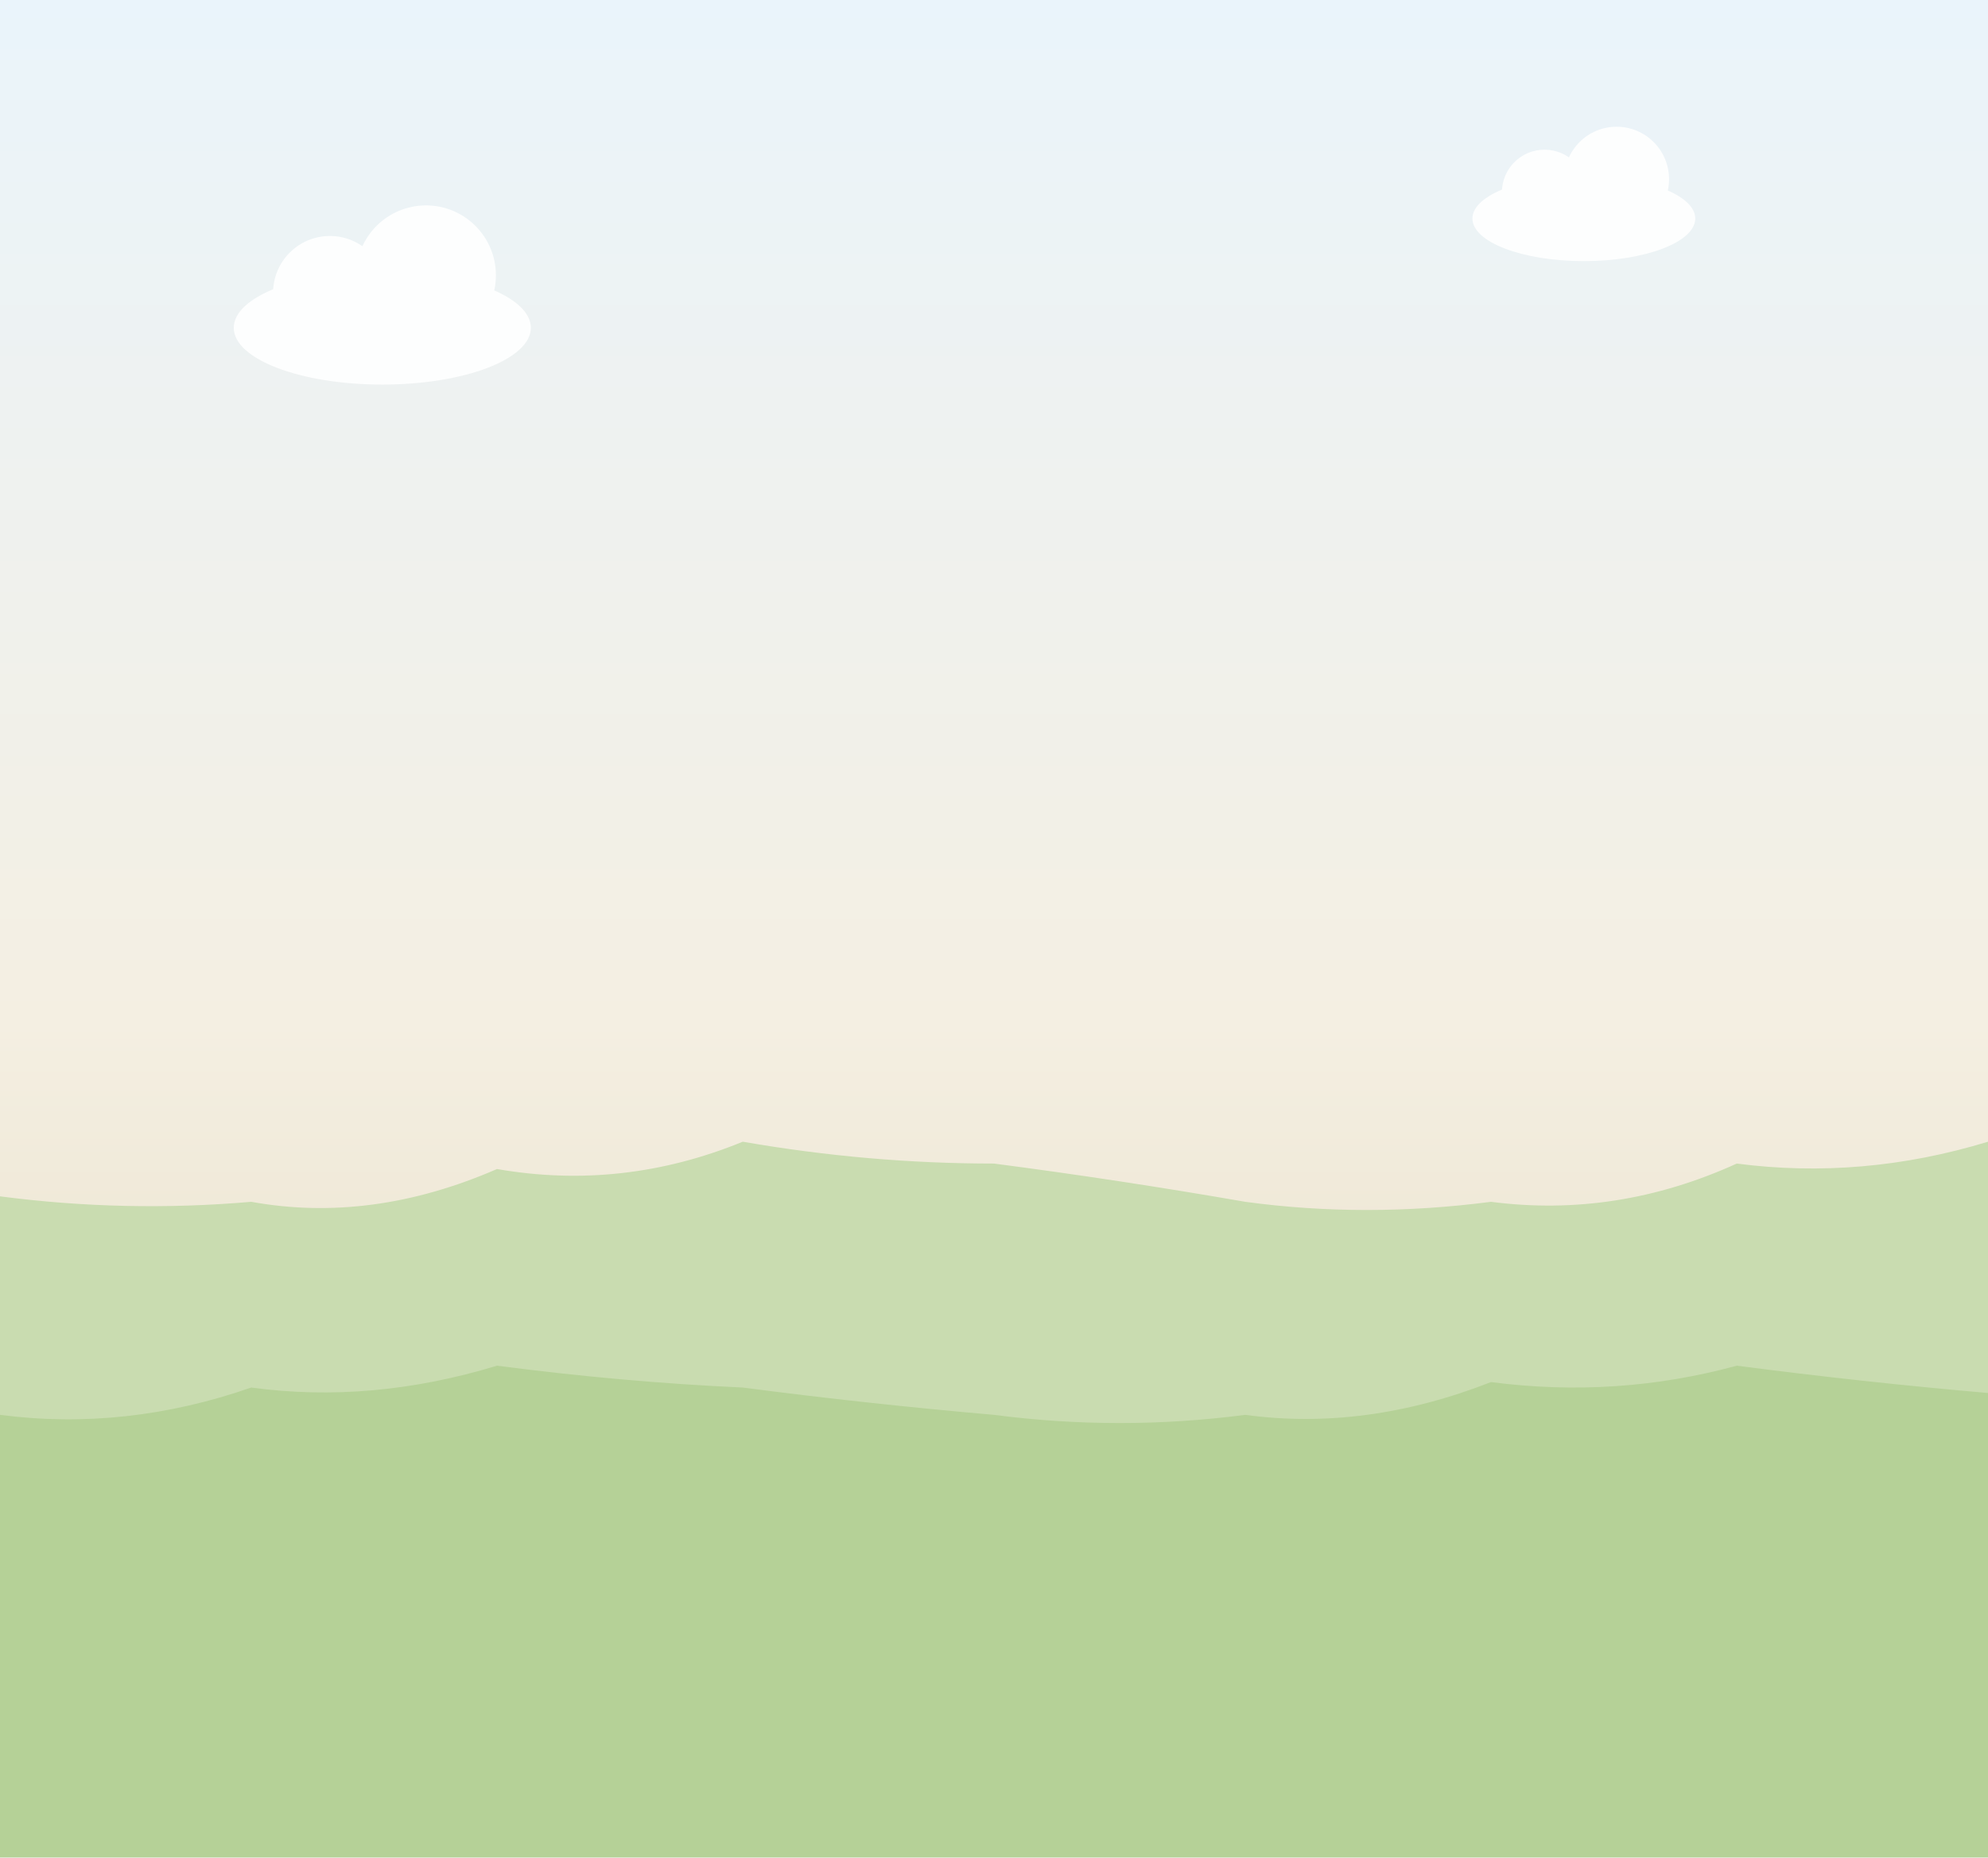
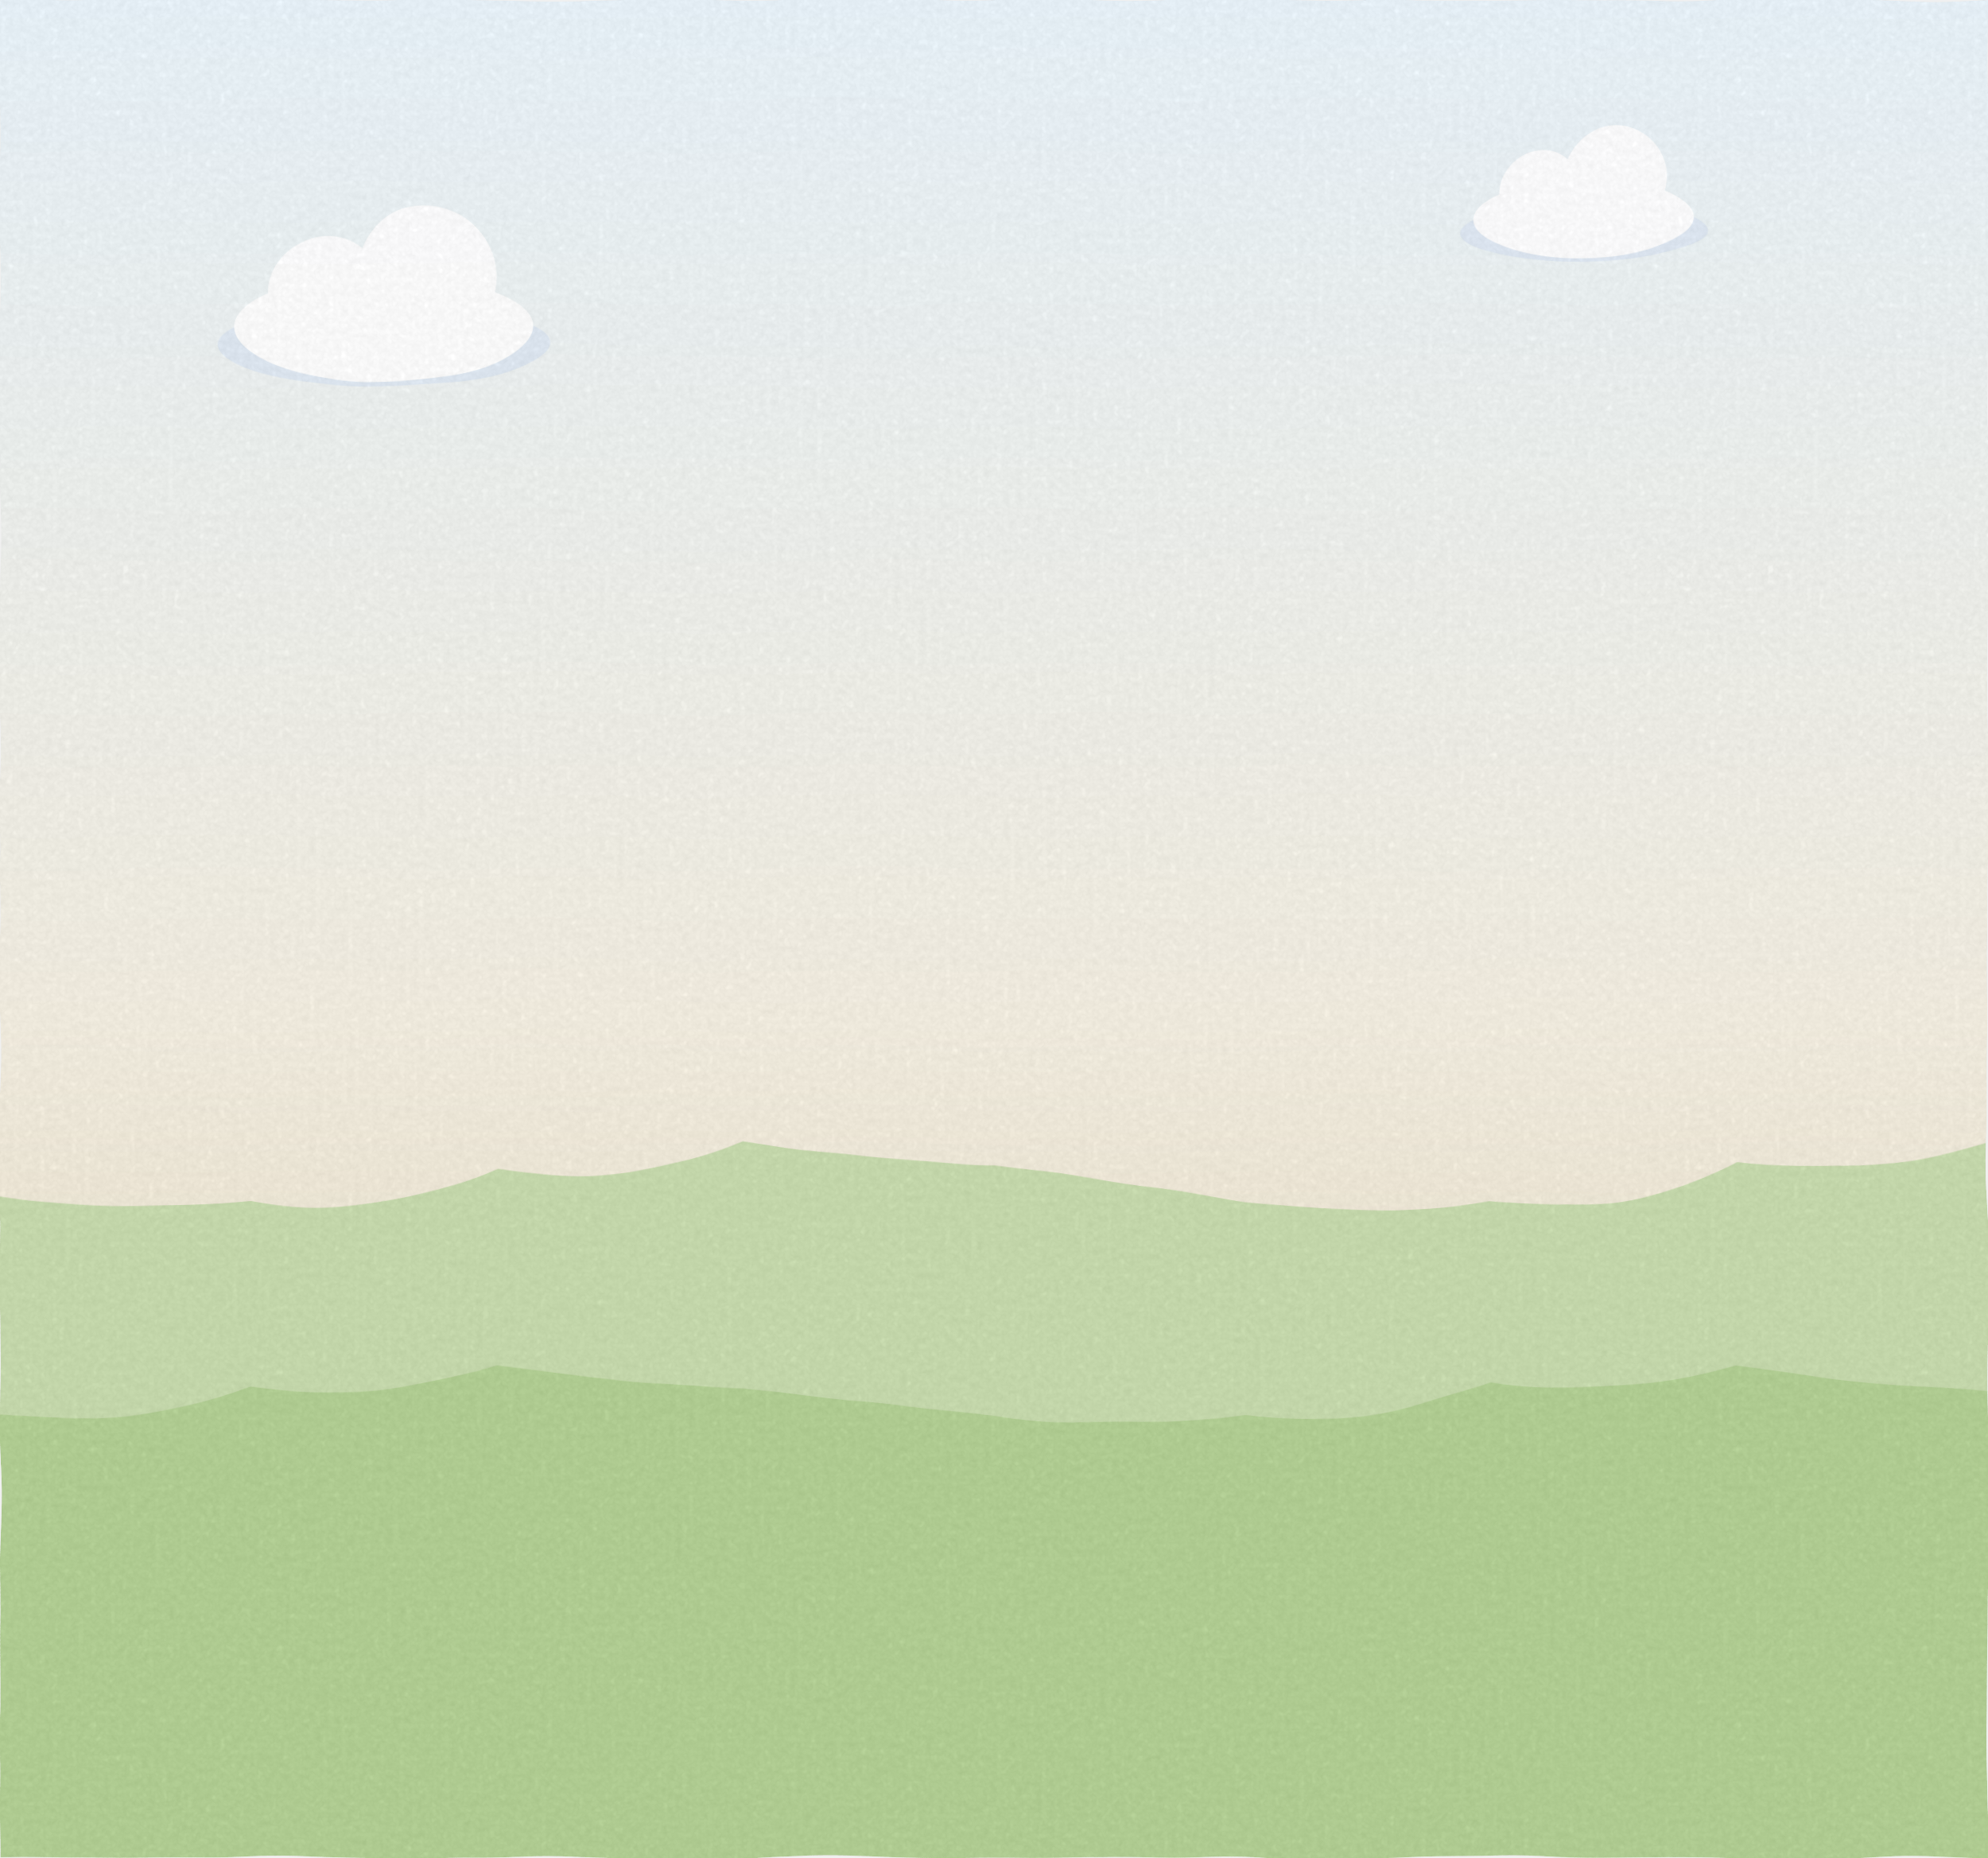
<svg xmlns="http://www.w3.org/2000/svg" viewBox="0 0 364 340" width="364" height="340">
  <defs>
-     <linearGradient id="g" x1="0" y1="0" x2="0" y2="1">
+     <filter id="paint" x="-2%" y="-2%" width="104%" height="104%" color-interpolation-filters="sRGB">
+       <feTurbulence type="fractalNoise" baseFrequency="0.035" numOctaves="2" seed="7" result="warp" />
+       <feDisplacementMap in="SourceGraphic" in2="warp" scale="1.6" xChannelSelector="R" yChannelSelector="G" result="wobbly" />
+       <feTurbulence type="fractalNoise" baseFrequency="0.85" numOctaves="2" seed="3" result="noise" />
+       <feColorMatrix in="noise" type="saturate" values="0" result="grey" />
+       <feComposite in="wobbly" in2="grey" operator="arithmetic" k1="0" k2="1" k3="0.13" k4="-0.065" result="grained" />
+       <feComposite in="grained" in2="wobbly" operator="in" />
+     </filter>
+     <linearGradient id="g1" x1="0" y1="0" x2="0" y2="1">
      <stop offset="0" stop-color="#eaf4fb" />
      <stop offset="0.55" stop-color="#f4efe2" />
      <stop offset="1" stop-color="#e3d6b8" />
    </linearGradient>
  </defs>
-   <rect width="364" height="340" fill="url(#g)" />
-   <path d="M0 219 Q23 222 46 220 Q68 224 91 214 Q114 218 136 209 Q159 213 182 213 Q205 216 228 220 Q250 223 273 220 Q296 223 318 213 Q341 216 364 209 L364 340 L0 340 Z" fill="#c9dcb0" />
-   <path d="M0 259 Q23 262 46 254 Q68 257 91 250 Q114 253 136 254 Q159 257 182 259 Q205 262 228 259 Q250 262 273 253 Q296 256 318 250 Q341 253 364 255 L364 340 L0 340 Z" fill="#b5d197" />
-   <g fill="#fff" opacity="0.9">
-     <ellipse cx="70" cy="60" rx="27.2" ry="10.4" />
-     <circle cx="60.4" cy="53.6" r="10.4" />
-     <circle cx="78.0" cy="50.4" r="12.8" />
-   </g>
-   <g fill="#fff" opacity="0.9">
-     <ellipse cx="290" cy="40" rx="20.4" ry="7.8" />
-     <circle cx="282.8" cy="35.2" r="7.8" />
-     <circle cx="296.0" cy="32.8" r="9.6" />
+   <g filter="url(#paint)">
+     <rect width="364" height="340" fill="url(#g1)" />
+     <path d="M0 219 Q23 222 46 220 Q68 224 91 214 Q114 218 136 209 Q159 213 182 213 Q205 216 228 220 Q250 223 273 220 Q296 223 318 213 Q341 216 364 209 L364 340 L0 340 Z" fill="#c9dcb0" />
+     <path d="M0 259 Q23 262 46 254 Q68 257 91 250 Q114 253 136 254 Q159 257 182 259 Q205 262 228 259 Q250 262 273 253 Q296 256 318 250 Q341 253 364 255 L364 340 L0 340 Z" fill="#b5d197" />
+     <g opacity="0.95">
+       <ellipse cx="70" cy="63.2" rx="30.4" ry="7.2" fill="#dfe9f3" />
+       <ellipse cx="70" cy="60" rx="27.2" ry="9.6" fill="#fff" />
+       <circle cx="59.6" cy="53.6" r="10.4" fill="#fff" />
+       <circle cx="78.0" cy="50.4" r="12.8" fill="#fff" />
+       <circle cx="74.8" cy="47.2" r="6.4" fill="#fff" />
+     </g>
+     <g opacity="0.95">
+       <ellipse cx="290" cy="42.4" rx="22.8" ry="5.4" fill="#dfe9f3" />
+       <ellipse cx="290" cy="40" rx="20.4" ry="7.2" fill="#fff" />
+       <circle cx="282.2" cy="35.2" r="7.8" fill="#fff" />
+       <circle cx="296.0" cy="32.8" r="9.6" fill="#fff" />
+       <circle cx="293.6" cy="30.4" r="4.8" fill="#fff" />
+     </g>
  </g>
</svg>
